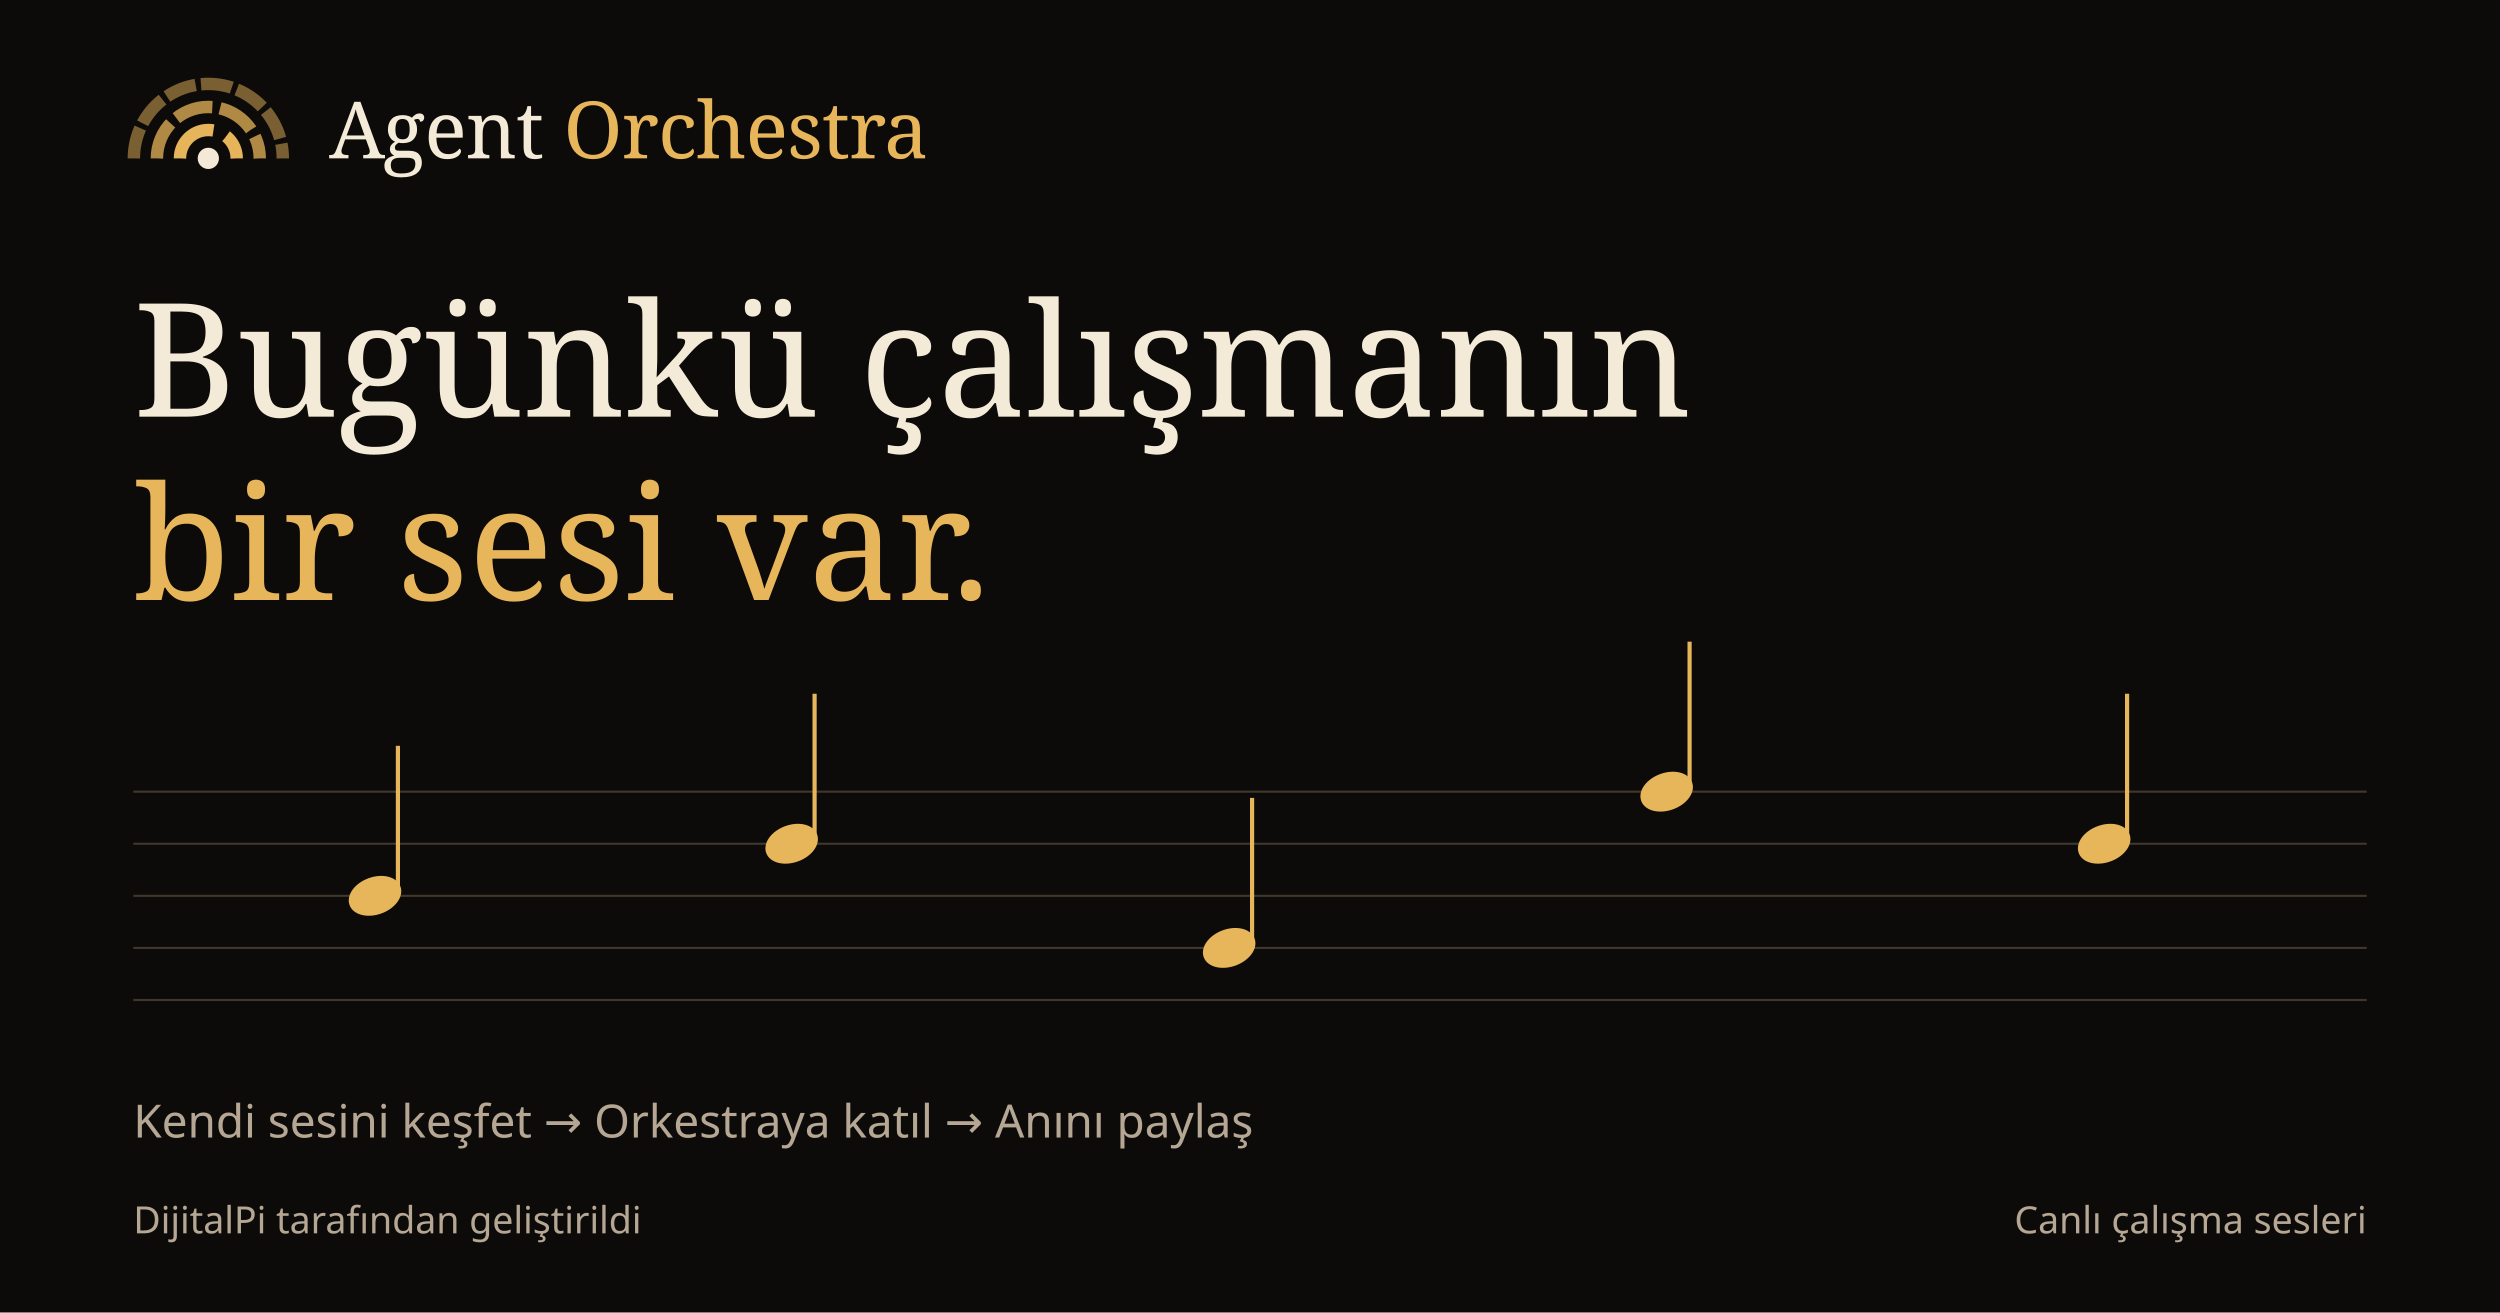
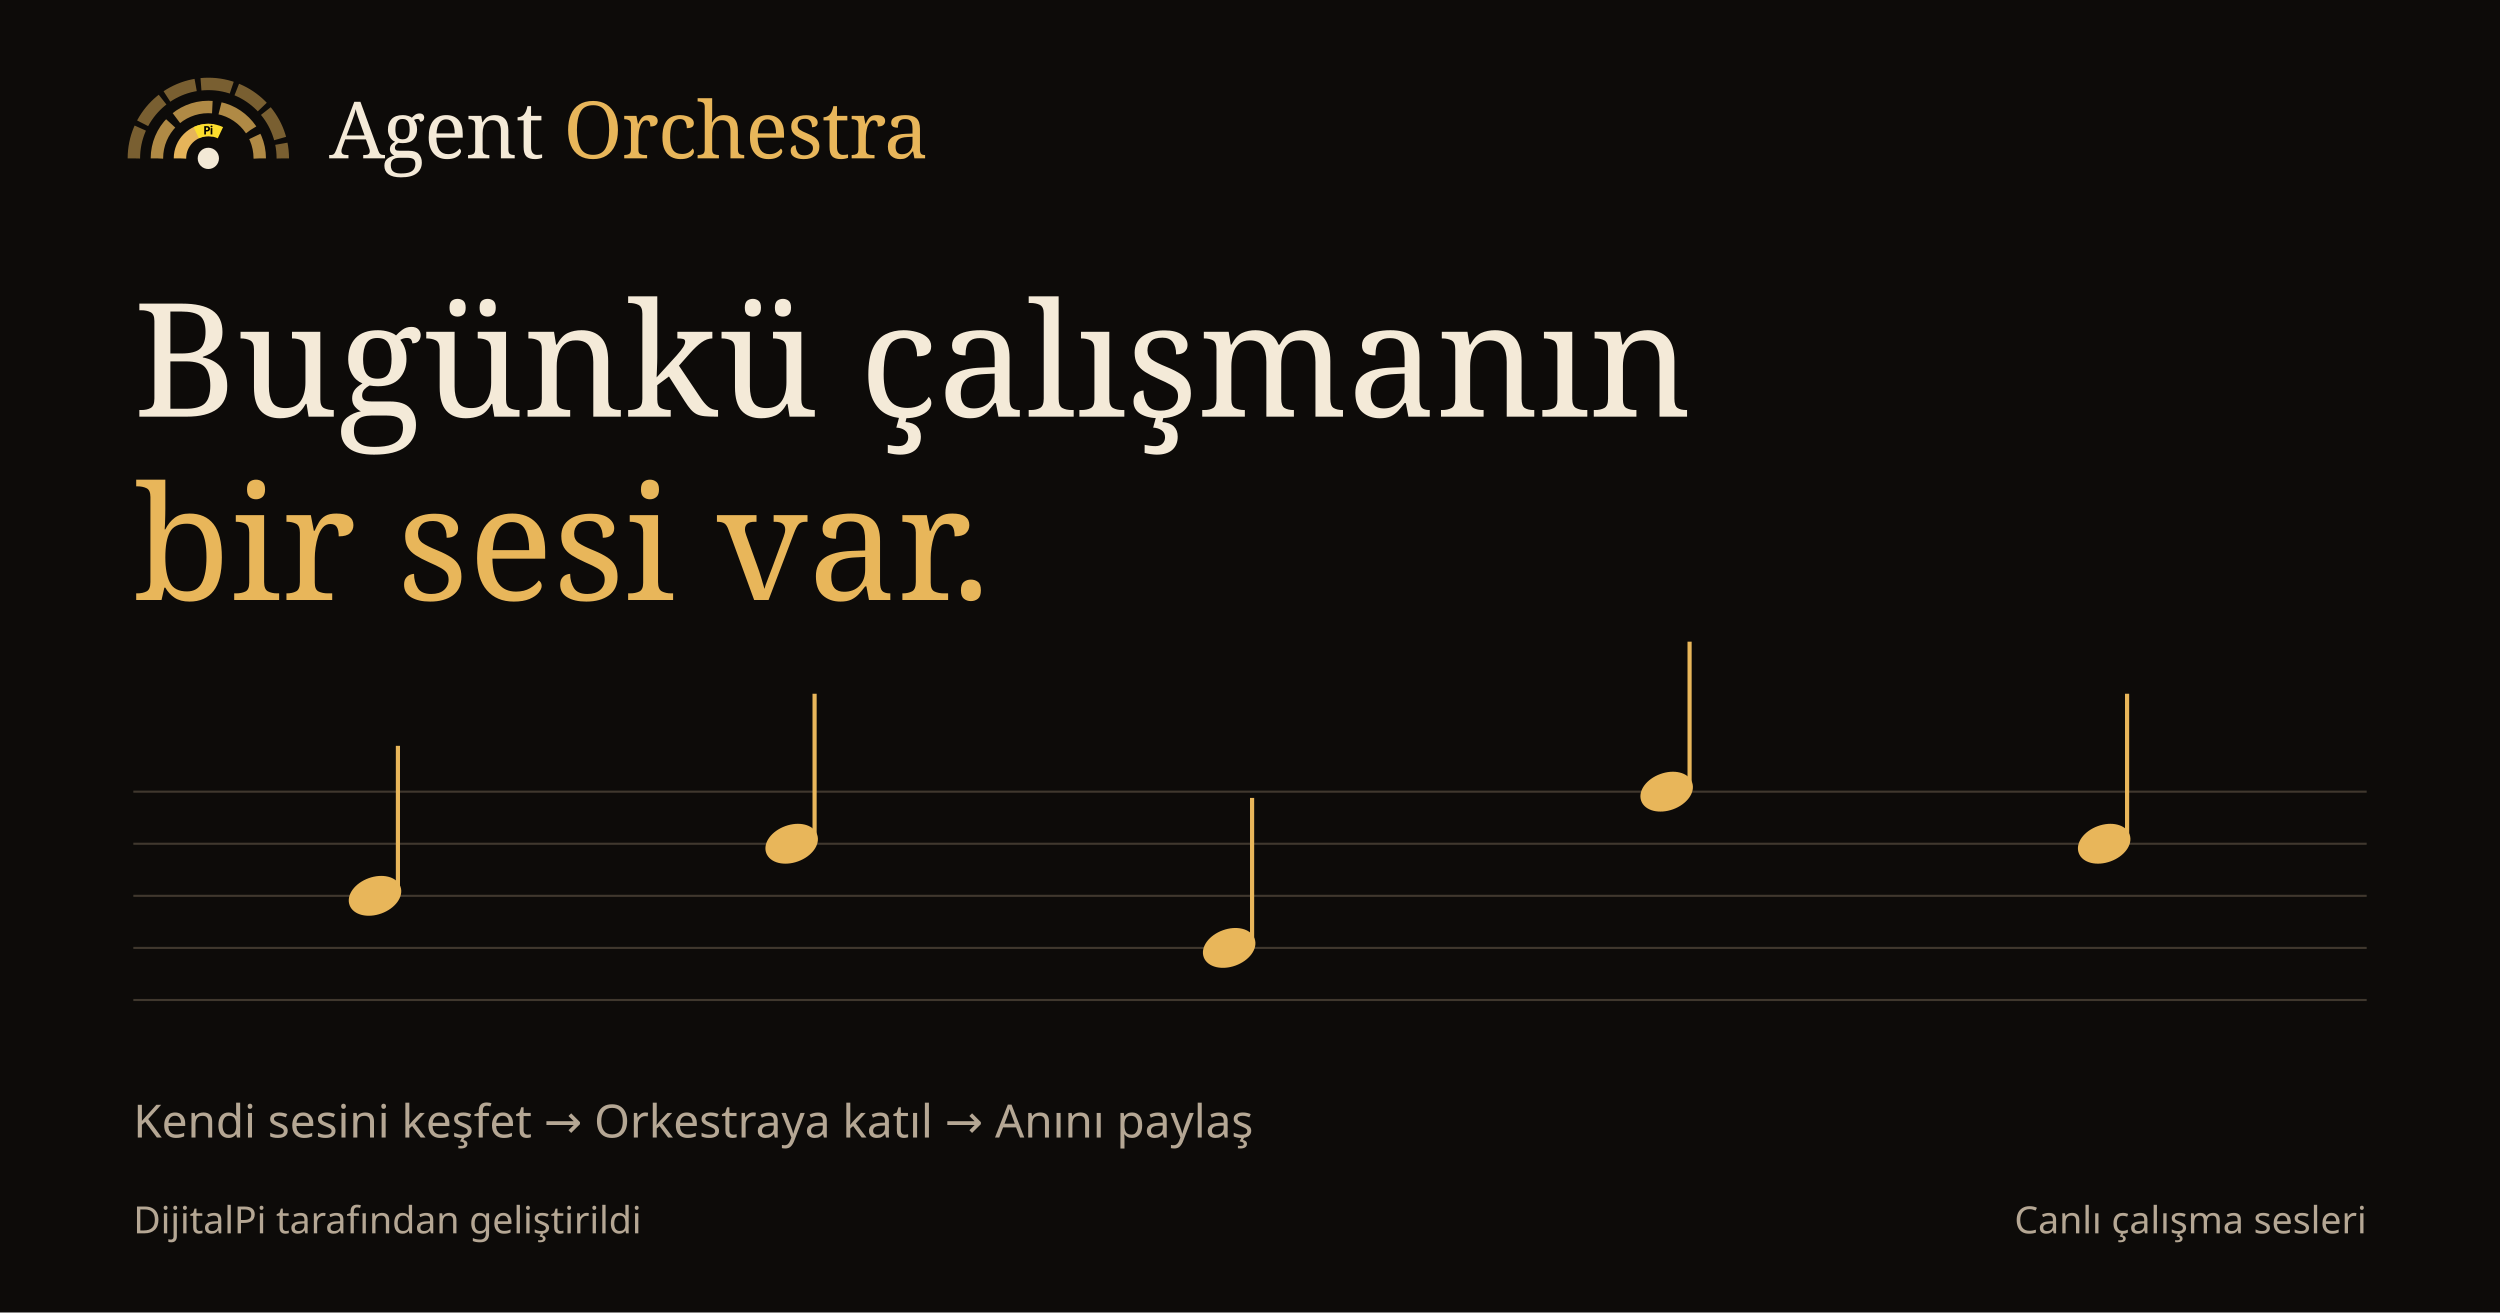
<svg xmlns="http://www.w3.org/2000/svg" width="1200" height="630" viewBox="0 0 1200 630">
  <rect width="1200" height="630" fill="#0d0b09" />
  <svg x="60" y="36" width="80" height="46" viewBox="1 17 94 54">
    <g fill="none" stroke="#e6b45a" stroke-width="7">
      <path d="M6 64A42 42 0 0 1 90 64" pathLength="100" stroke-opacity=".5" stroke-dasharray="17.58 3.03" />
      <path d="M19 64A29 29 0 0 1 77 64" pathLength="100" stroke-opacity=".75" stroke-dasharray="21.71 4.39" />
-       <path d="M32 64A16 16 0 0 1 64 64" pathLength="100" stroke-dasharray="28.03 7.96" />
+       <path d="M32 64A16 16 0 0 1 64 64" pathLength="100" stroke-dasharray="28.03 43.95" />
+     </g>
+     <path d="M41.18 49.52A16 16 0 0 1 54.82 49.53" fill="none" stroke="#fbdd2d" stroke-width="7" />
+     <g transform="translate(48 48) scale(.0127) translate(-255.5 -255.5)">
+       <path fill-rule="evenodd" d="M73 83H205C282 83 329 128 329 200C329 270 276 320 205 320H150V452H73ZM150 148V254H200C232 254 249 232 249 201C249 170 232 148 200 148Z" />
+       <path d="M358 170H434V452H358Z" />
+       <rect x="355" y="59" width="83" height="75" rx="26" />
    </g>
    <circle cx="48" cy="64" r="6" fill="#f3e9d6" />
  </svg>
  <text x="158" y="76" fill="#f4ead8" font-family="Fraunces, Georgia, serif" font-size="38" font-weight="500" letter-spacing="-.4">Agent <tspan fill="#e8b65a">Orchestra</tspan>
  </text>
  <g fill="#f4ead8" font-family="Fraunces, Georgia, serif" font-size="76">
    <text x="64" y="200">Bugünkü çalışmanın</text>
    <text x="64" y="288" fill="#e8b65a">bir sesi var.</text>
  </g>
  <g stroke="#40382e">
    <path d="M64 380H1136M64 405H1136M64 430H1136M64 455H1136M64 480H1136" />
  </g>
  <g fill="#e8b65a" stroke="#e8b65a" stroke-width="2">
    <ellipse cx="180" cy="430" rx="12" ry="8" transform="rotate(-20 180 430)" />
    <path d="M191 430v-72" />
    <ellipse cx="380" cy="405" rx="12" ry="8" transform="rotate(-20 380 405)" />
    <path d="M391 405v-72" />
    <ellipse cx="590" cy="455" rx="12" ry="8" transform="rotate(-20 590 455)" />
    <path d="M601 455v-72" />
    <ellipse cx="800" cy="380" rx="12" ry="8" transform="rotate(-20 800 380)" />
    <path d="M811 380v-72" />
    <ellipse cx="1010" cy="405" rx="12" ry="8" transform="rotate(-20 1010 405)" />
    <path d="M1021 405v-72" />
  </g>
  <g fill="#b5a794" font-family="'Instrument Sans', sans-serif" font-size="22">
    <text x="64" y="546">Kendi sesini keşfet → Orkestraya katıl → Anını paylaş</text>
    <text x="64" y="592" font-size="18">DijitalPi tarafından geliştirildi</text>
    <text x="1136" y="592" text-anchor="end" font-size="18">Canlı çalışma sesleri</text>
  </g>
</svg>
